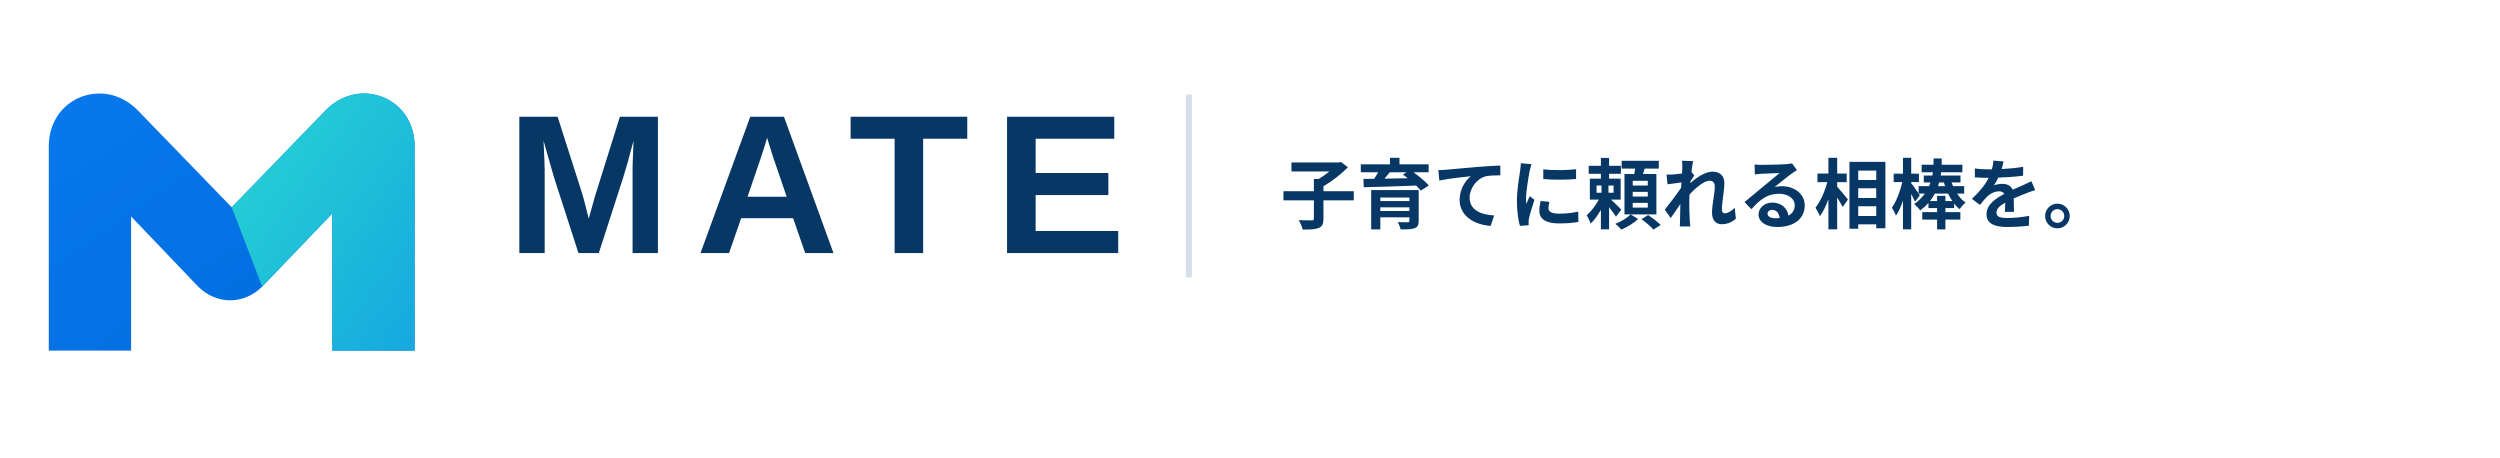
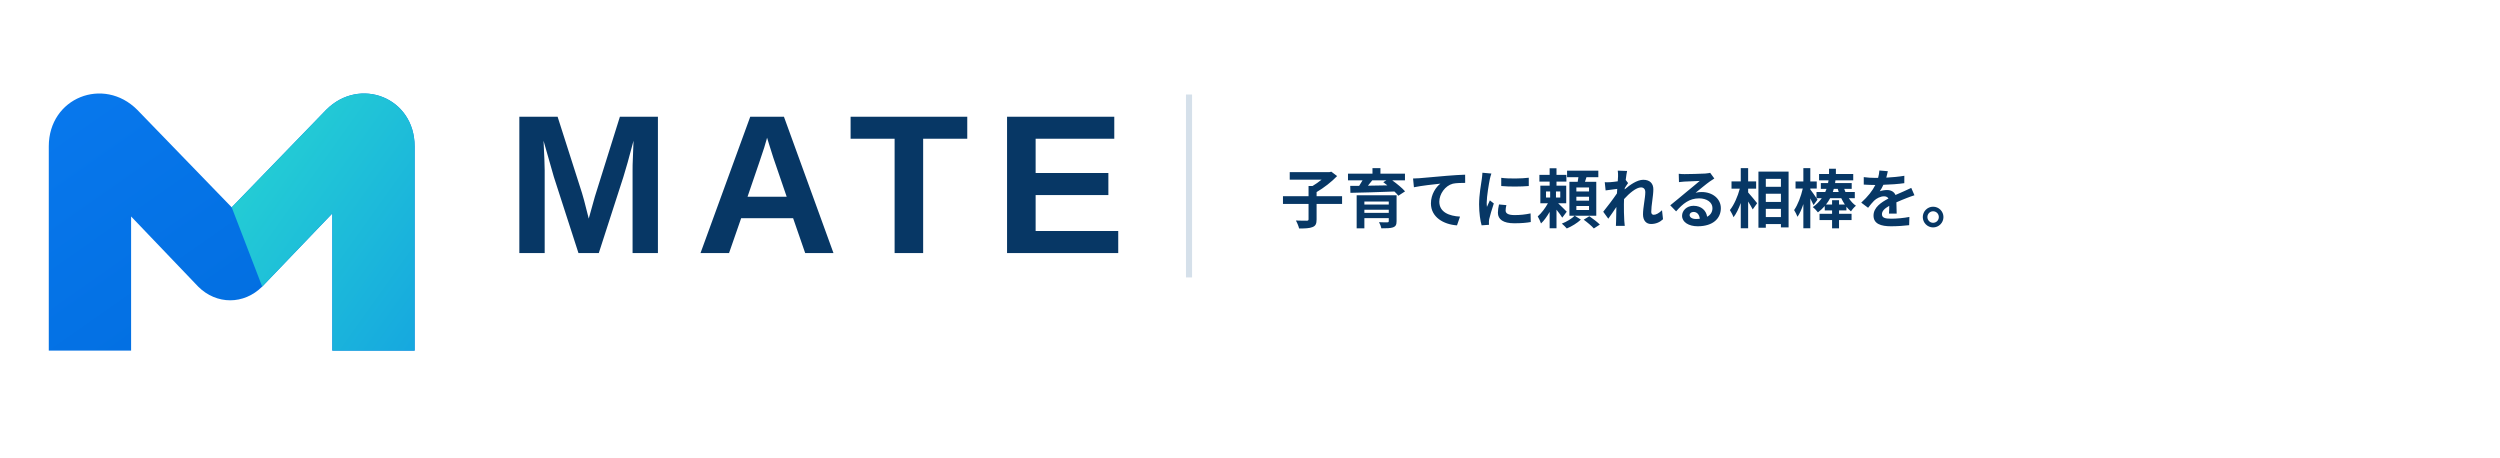
<svg xmlns="http://www.w3.org/2000/svg" viewBox="0 0 820 150">
  <defs>
    <linearGradient id="g1" x1="0" y1="0" x2="1" y2="1">
      <stop stop-color="#0878ed" />
      <stop offset="1" stop-color="#006bdc" />
    </linearGradient>
    <linearGradient id="g2" x1="0" y1="0" x2="1" y2="1">
      <stop stop-color="#27d6d2" />
      <stop offset="1" stop-color="#16a8df" />
    </linearGradient>
  </defs>
  <g transform="translate(8 20)">
    <path d="M8 95V28C8 12 26 5 37 16l31 32 31-32c11-11 29-4 29 12v67h-27V50L78 74c-6 6-15 6-21 0L35 51v44z" fill="url(#g1)" />
    <path d="M68 48l31-32c11-11 29-4 29 12v67h-27V50L78 74z" fill="url(#g2)" />
  </g>
  <text x="166" y="83" font-family="Arial,sans-serif" font-size="65" font-weight="800" letter-spacing="8" fill="#073765">MATE</text>
  <line x1="390" y1="31" x2="390" y2="91" stroke="#d5e0ea" stroke-width="2" />
-   <text x="420" y="73" font-family="Arial,'Noto Sans JP',sans-serif" font-size="25" font-weight="700" fill="#073765">子育てに頼れる相棒を。</text>
+   <text x="420" y="73" font-family="Arial,'Noto Sans JP',sans-serif" font-size="21" font-weight="700" fill="#073765">子育てに頼れる相棒を。</text>
</svg>
